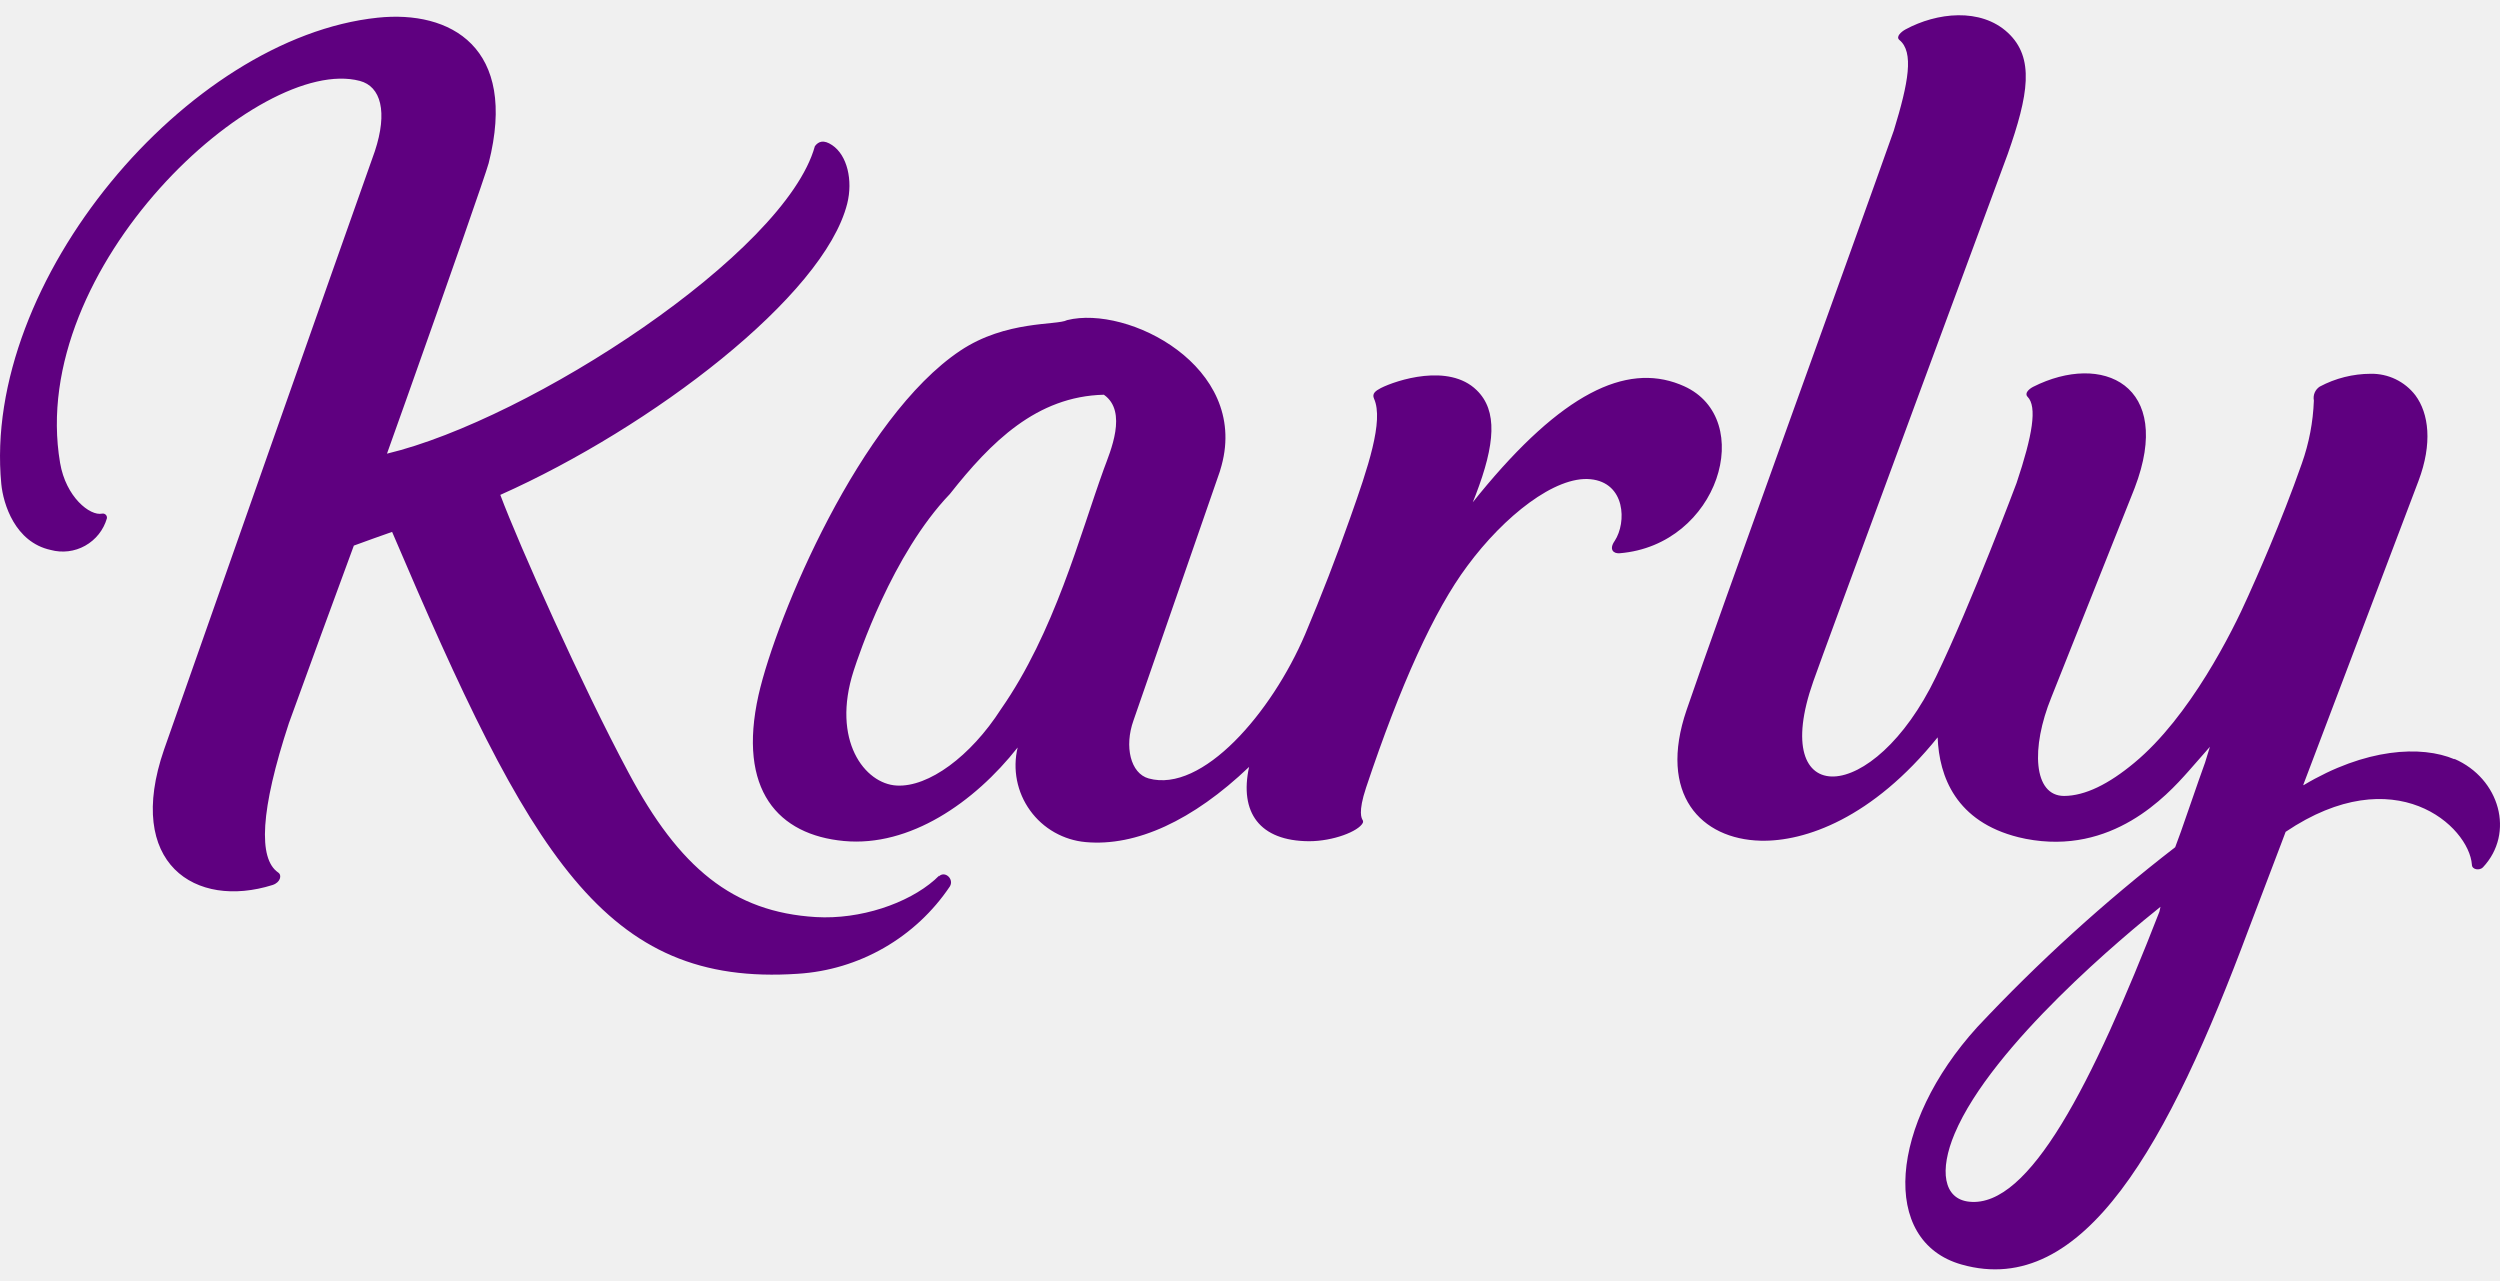
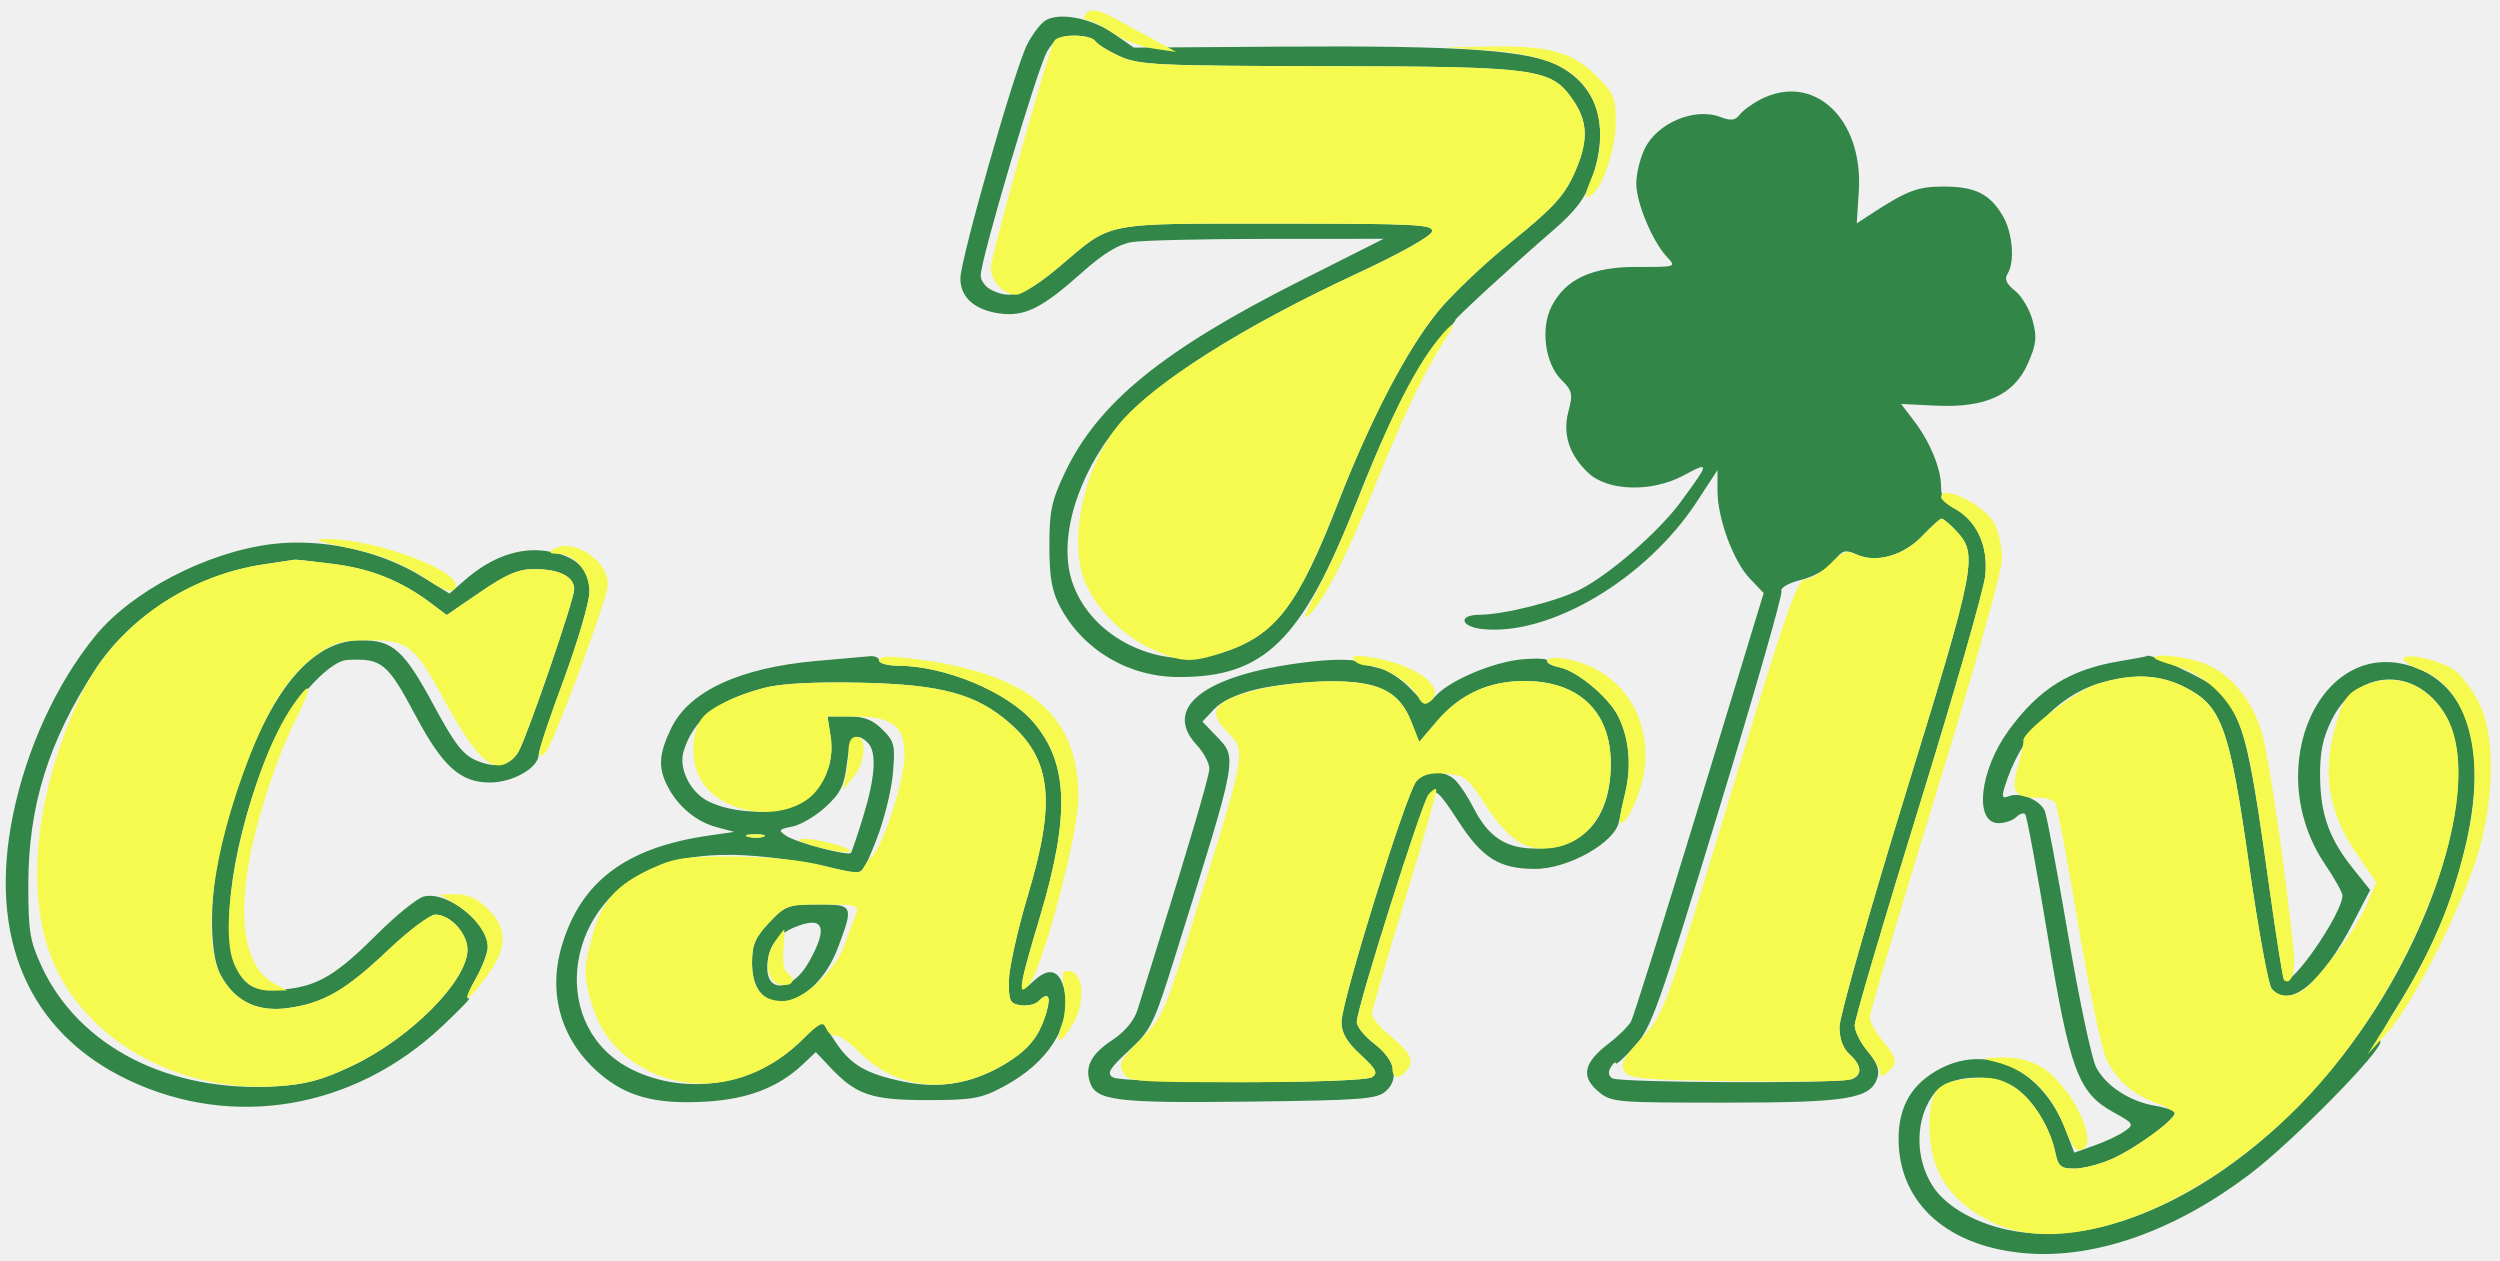
- <svg xmlns="http://www.w3.org/2000/svg" width="82" height="42" viewBox="0 0 82 42" fill="none">
-   <g id="logo" clip-path="url(#clip0_8947_350)">
-     <g id="Group">
-       <path id="Vector" d="M62.5 0.965C63.526 0.408 64.966 0.247 65.856 1.072C66.746 1.897 66.532 3.12 65.856 5.045C65.856 5.045 64.351 9.111 62.801 13.307L62.403 14.387C60.989 18.217 59.641 21.874 59.476 22.35C57.978 26.595 61.443 26.472 63.5 22.198C64.659 19.804 66.144 15.841 66.144 15.841C66.668 14.278 66.826 13.337 66.503 13.013C66.396 12.9 66.548 12.761 66.683 12.69C68.952 11.541 71.313 12.618 70.019 16L69.965 16.138C69.578 17.116 67.285 22.871 67.285 22.871C66.609 24.531 66.69 26.107 67.703 26.107C68.389 26.103 69.163 25.722 70.007 25.019C71.825 23.515 73.229 20.707 73.734 19.565C73.964 19.057 74.821 17.145 75.5 15.204C75.736 14.539 75.869 13.844 75.895 13.139C75.878 13.052 75.887 12.961 75.921 12.88C75.956 12.798 76.014 12.728 76.089 12.68C76.603 12.406 77.176 12.262 77.759 12.26C78.041 12.255 78.321 12.316 78.575 12.438C78.83 12.561 79.052 12.741 79.224 12.965C79.667 13.563 79.79 14.544 79.327 15.773C79.207 16.093 75.552 25.731 75.552 25.731V25.757C77.593 24.534 79.422 24.444 80.505 24.903L80.502 24.89C81.997 25.537 82.492 27.33 81.44 28.449C81.337 28.559 81.078 28.533 81.078 28.359C80.984 27.106 78.561 24.864 74.969 27.284L74.824 27.669L73.756 30.477C71.136 37.495 68.353 42.613 64.341 41.477C61.653 40.717 61.964 36.87 64.856 33.687C66.859 31.551 69.029 29.579 71.346 27.789C71.414 27.601 71.476 27.439 71.534 27.278C71.812 26.498 72.025 25.844 72.326 25.013L72.485 24.495C72.307 24.695 71.987 25.068 71.773 25.307C71.061 26.107 69.279 28.064 66.444 27.514L66.21 27.462C64.16 26.954 63.602 25.476 63.555 24.185C61.413 26.841 59.204 27.611 57.748 27.575C55.8 27.527 54.37 26.061 55.321 23.285C56.379 20.179 60.821 7.953 62.116 4.285C62.601 2.705 62.782 1.705 62.3 1.311C62.177 1.208 62.352 1.046 62.5 0.965ZM70.864 29.743C69.761 30.623 65.338 34.273 64.112 37.184C63.607 38.381 63.736 39.333 64.6 39.417C66.56 39.611 68.612 35.599 70.828 29.905L70.864 29.743ZM16.028 5.352C15.941 5.684 14.709 9.212 13.327 13.101L13.118 13.687L12.908 14.276L12.693 14.88C17.384 13.757 25.757 8.31 26.728 4.795C26.848 4.634 27.018 4.575 27.294 4.76C27.789 5.09 27.98 5.915 27.789 6.678C27.025 9.716 21.373 14.019 16.41 16.232C17.022 17.869 19.092 22.499 20.616 25.343C22.279 28.462 24.036 29.918 26.763 30.08C28.223 30.165 29.777 29.633 30.656 28.86L30.804 28.72L30.791 28.75C30.985 28.546 31.302 28.827 31.157 29.073C30.601 29.902 29.861 30.592 28.996 31.089C28.13 31.587 27.161 31.878 26.165 31.94C19.82 32.367 17.391 28.07 12.861 17.446C12.495 17.572 12.052 17.734 11.606 17.896C11.531 18.083 9.536 23.538 9.476 23.719C8.532 26.589 8.471 28.161 9.118 28.614C9.263 28.704 9.192 28.947 8.94 29.028C6.413 29.824 4.087 28.332 5.381 24.586C6.542 21.27 11.071 8.406 12.295 4.96C12.722 3.666 12.492 2.835 11.803 2.654C8.506 1.78 0.877 8.749 1.971 15.184C2.161 16.304 2.951 16.931 3.349 16.847C3.371 16.843 3.393 16.844 3.414 16.85C3.435 16.857 3.455 16.869 3.47 16.884C3.486 16.9 3.497 16.919 3.503 16.941C3.509 16.962 3.51 16.984 3.505 17.006C3.394 17.386 3.139 17.706 2.794 17.899C2.449 18.093 2.041 18.142 1.66 18.038C0.49 17.782 0.107 16.527 0.043 15.88C-0.601 9.22 6.148 1.23 12.389 0.58C14.767 0.33 16.998 1.54 16.028 5.352ZM40.068 15.265L40.008 15.472L37.178 23.632C36.874 24.482 37.078 25.369 37.679 25.534C39.436 26.016 41.707 23.389 42.81 20.801C43.34 19.544 43.833 18.272 44.286 16.986C44.868 15.343 45.392 13.803 45.069 13.078C44.994 12.91 45.114 12.822 45.292 12.728C45.797 12.473 47.518 11.903 48.433 12.796C49.128 13.47 49.042 14.567 48.403 16.233L48.307 16.475L48.527 16.202C51.23 12.902 53.319 11.91 55.09 12.605L55.237 12.667C57.618 13.741 56.383 17.882 53.121 18.147C52.921 18.164 52.765 18.021 52.963 17.74C53.358 17.135 53.319 15.831 52.167 15.718C51.015 15.605 49.337 16.925 48.129 18.562C47.045 20.012 45.929 22.473 44.807 25.835C44.535 26.653 44.664 26.847 44.697 26.902C44.705 26.916 44.709 26.933 44.709 26.949C44.709 26.965 44.705 26.982 44.697 26.996C44.554 27.268 43.732 27.592 42.937 27.592C41.312 27.585 40.646 26.647 40.97 25.155C39.122 26.919 37.259 27.769 35.615 27.621C35.253 27.59 34.903 27.48 34.587 27.301C34.271 27.122 33.998 26.877 33.786 26.582C33.574 26.288 33.427 25.951 33.357 25.594C33.287 25.238 33.294 24.871 33.379 24.518C31.953 26.327 29.837 27.786 27.682 27.585C25.527 27.385 24.182 25.919 24.88 22.797C25.47 20.199 28.22 13.687 31.5 11.5C33 10.5 34.666 10.678 35 10.5C36.5 11 36.723 11.452 36.207 12.947C34 13 32.5 14.5 31.157 16.202C29.256 18.188 28.156 21.519 28 22C27.263 24.287 28.365 25.709 29.41 25.766C30.455 25.826 31.84 24.806 32.83 23.263C34.59 20.739 35.411 17.578 36.207 15.381C36.411 14.821 37 13.5 36.207 12.947C35.99 13.043 34.792 10.614 35 10.5C37 10 40.951 12.017 40.068 15.265Z" fill="#5F0080" />
-     </g>
-   </g>
-   <defs>
-     <clipPath id="clip0_8947_350">
-       <rect width="82" height="42" fill="white" />
-     </clipPath>
-   </defs>
+ <svg xmlns="http://www.w3.org/2000/svg" width="492" height="248" viewBox="0 0 492 248" version="1.1">
+   <path d="M 205.743 4.029 C 204.777 4.622, 203.146 6.771, 202.120 8.804 C 199.682 13.632, 189 51.093, 189 54.815 C 189 58.521, 191.835 61.034, 196.760 61.695 C 201.672 62.353, 205.059 60.664, 212.954 53.620 C 217.124 49.899, 220.100 48.080, 222.725 47.646 C 224.801 47.303, 236.803 47.017, 249.395 47.011 L 272.291 47 255.895 55.262 C 228.837 68.896, 216.078 79.289, 209.590 92.980 C 206.929 98.594, 206.502 100.612, 206.517 107.500 C 206.531 113.740, 207.006 116.380, 208.676 119.500 C 213.197 127.947, 222.057 133.192, 231.884 133.239 C 248.877 133.322, 256.226 126.082, 267.061 98.587 C 273.465 82.335, 279.354 70.828, 283.534 66.395 C 285.295 64.528, 286.588 63, 286.408 63 C 285.961 63, 298.278 51.686, 305.577 45.392 C 310.098 41.492, 311.914 39.094, 313.250 35.257 C 316.787 25.099, 314.625 17.361, 307.068 13.129 C 301.270 9.883, 287.986 8.933, 251.822 9.178 L 223.144 9.372 219.145 6.601 C 214.747 3.553, 208.479 2.350, 205.743 4.029 M 206.107 10.064 C 204.246 13.124, 193 51.023, 193 54.234 C 193 55.166, 193.870 56.395, 194.934 56.965 C 198.899 59.087, 201.863 58.093, 208.589 52.388 C 219.025 43.535, 216.585 44.013, 251.323 44.006 C 278.816 44.001, 282.112 44.170, 281.823 45.571 C 281.634 46.492, 275.438 49.956, 266.863 53.936 C 244.216 64.447, 226.870 75.481, 220.118 83.673 C 211.941 93.593, 208.227 106.098, 210.980 114.440 C 214.688 125.675, 228.455 132.245, 240.411 128.484 C 250.926 125.177, 255.510 119.227, 263.529 98.479 C 269.658 82.620, 276.852 68.852, 282.912 61.384 C 285.641 58.020, 292.229 51.765, 297.553 47.483 C 305.246 41.296, 307.719 38.652, 309.606 34.599 C 312.590 28.191, 312.622 24.218, 309.723 19.916 C 305.356 13.437, 303.125 13.118, 261.500 13.032 C 227.562 12.962, 224.159 12.801, 220.373 11.082 C 218.104 10.052, 215.940 8.711, 215.564 8.104 C 215.189 7.497, 213.327 7, 211.426 7 C 208.643 7, 207.608 7.596, 206.107 10.064 M 346.500 19.549 C 344.850 20.395, 342.993 21.752, 342.374 22.565 C 341.497 23.717, 340.651 23.818, 338.554 23.021 C 333.460 21.084, 326.072 24.222, 323.635 29.357 C 322.736 31.252, 322.010 34.309, 322.022 36.151 C 322.047 39.965, 325.202 47.517, 328.027 50.527 C 329.928 52.552, 329.924 52.554, 322.215 52.527 C 313.348 52.496, 308.145 54.884, 305.364 60.262 C 303.145 64.554, 304.045 71.499, 307.233 74.687 C 309.438 76.893, 309.583 77.522, 308.669 80.945 C 307.475 85.420, 308.802 89.526, 312.594 93.088 C 316.428 96.690, 325.096 96.916, 331.312 93.576 C 336.523 90.776, 336.507 90.939, 330.803 98.724 C 326.499 104.598, 316.832 113.025, 310.960 116.020 C 306.412 118.341, 295.954 120.964, 291.167 120.985 C 286.839 121.004, 287.416 123.378, 291.854 123.815 C 305.176 125.128, 324.038 113.885, 333.943 98.726 L 338 92.517 338 96.547 C 338 102.021, 341.114 110.466, 344.396 113.891 L 347.095 116.709 334.494 158.021 C 327.563 180.743, 321.488 200.089, 320.994 201.012 C 320.500 201.934, 318.530 203.884, 316.615 205.344 C 311.703 209.091, 311.068 211.802, 314.428 214.691 C 317.059 216.955, 317.552 217, 339.588 217 C 363.675 217, 368.147 216.263, 369.477 212.073 C 369.948 210.590, 369.382 209.054, 367.573 206.905 C 366.158 205.223, 365 202.923, 365 201.794 C 365 200.665, 370.653 181.462, 377.563 159.120 C 384.473 136.779, 390.382 116.174, 390.695 113.331 C 391.343 107.435, 389.023 102.421, 384.534 100.018 C 382.728 99.052, 382 97.840, 382 95.799 C 382 92.204, 379.841 86.968, 376.619 82.750 L 374.137 79.500 380.995 79.829 C 390.749 80.297, 396.345 77.736, 399.081 71.551 C 400.764 67.744, 400.914 66.393, 400.018 63.065 C 399.431 60.888, 397.876 58.261, 396.560 57.226 C 394.872 55.898, 394.433 54.927, 395.069 53.922 C 396.601 51.503, 396.087 45.655, 394.050 42.314 C 391.459 38.065, 388.642 36.714, 382.374 36.714 C 377.355 36.714, 375.181 37.559, 367.867 42.351 L 365.408 43.963 365.812 37.619 C 366.720 23.353, 356.939 14.201, 346.500 19.549 M 378.271 105.520 C 374.585 109.380, 369.206 110.871, 365.333 109.106 C 363.124 108.099, 362.578 108.267, 360.833 110.485 C 359.681 111.949, 357.019 113.470, 354.494 114.106 C 351.900 114.759, 350.321 115.674, 350.589 116.370 C 350.835 117.013, 345.243 136.529, 338.162 159.739 C 326.284 198.670, 325.005 202.253, 321.643 205.973 C 319.640 208.191, 317.993 209.667, 317.985 209.253 C 317.976 208.839, 317.550 209.163, 317.037 209.974 C 316.423 210.945, 316.513 211.706, 317.303 212.208 C 318.717 213.108, 362.113 213.278, 364.418 212.393 C 366.568 211.568, 366.406 209.678, 364 207.500 C 362.705 206.328, 362.001 204.424, 362.004 202.095 C 362.006 200.118, 367.891 179.375, 375.081 156 C 389.008 110.724, 389.316 109.095, 384.865 104.357 C 383.648 103.060, 382.392 102.031, 382.076 102.069 C 381.759 102.107, 380.047 103.659, 378.271 105.520 M 53.464 107.082 C 40.661 108.672, 25.925 116.348, 18.738 125.170 C 11.129 134.508, 5.272 147.232, 2.579 160.271 C -2.442 184.578, 5.660 203.239, 25.280 212.556 C 45.909 222.352, 69.686 218.281, 87 201.989 C 90.575 198.625, 92.954 196.142, 92.288 196.472 C 91.621 196.802, 92.178 195.143, 93.526 192.786 C 94.873 190.429, 95.981 187.548, 95.988 186.385 C 96.015 181.630, 87.995 175.283, 83.413 176.433 C 82.108 176.760, 77.938 180.131, 74.145 183.924 C 66.429 191.640, 62.752 193.900, 56.734 194.625 C 50.729 195.349, 48.436 194.439, 46.619 190.610 C 43.131 183.259, 45.870 164.781, 52.980 147.702 C 56.471 139.317, 64.419 130.093, 68.332 129.885 C 75.164 129.522, 76.222 130.386, 81.829 140.908 C 87.145 150.887, 90.620 154, 96.442 154 C 100.920 154, 106 151.088, 106 148.520 C 106 147.786, 108.250 141.071, 111 133.598 C 113.750 126.124, 116 118.433, 116 116.505 C 116 111.879, 113.300 109.318, 107.508 108.449 C 102.225 107.657, 96.634 109.648, 91.485 114.155 L 88.452 116.811 82.976 113.433 C 74.699 108.327, 63.261 105.865, 53.464 107.082 M 51.938 111.063 C 38.543 113.034, 25.761 121.001, 18.759 131.742 C 9.554 145.860, 5.597 158.542, 5.574 174 C 5.559 183.256, 5.869 185.173, 8.189 190.175 C 15.549 206.047, 33.413 215.135, 54.581 213.776 C 60.167 213.418, 63.521 212.500, 69.340 209.736 C 80.795 204.296, 92 192.999, 92 186.889 C 92 183.689, 88.614 180, 85.678 180 C 84.608 180, 80.435 183.132, 76.406 186.959 C 68.008 194.936, 63.561 197.495, 56.500 198.411 C 50.494 199.191, 46.084 196.969, 43.368 191.794 C 41.011 187.303, 41.220 174.783, 43.815 164.969 C 50.640 139.157, 59.824 126, 71.015 126 C 77.378 126, 79.479 127.893, 85.495 139.046 C 89.509 146.487, 91.144 148.580, 93.818 149.697 C 97.713 151.325, 100.566 150.679, 102.094 147.825 C 103.990 144.282, 113 117.971, 113 115.978 C 113 113.474, 110.083 112, 105.129 112 C 102.023 112, 99.647 113.013, 94.523 116.521 L 87.920 121.041 84.710 118.635 C 78.942 114.311, 73.089 111.957, 65.732 111.001 C 61.754 110.484, 58.275 110.103, 58 110.153 C 57.725 110.203, 54.997 110.612, 51.938 111.063 M 160.500 130.087 C 145.511 131.438, 135.609 136.045, 132.096 143.302 C 129.640 148.376, 129.476 151.093, 131.405 154.800 C 133.459 158.748, 137.020 161.708, 141 162.777 L 144.500 163.717 139.500 164.438 C 123.130 166.801, 114.232 173.514, 110.513 186.307 C 107.773 195.734, 110.515 204.861, 118.016 211.281 C 123.358 215.854, 129.074 217.368, 138.857 216.802 C 147.196 216.319, 153.161 214.027, 158.028 209.436 L 160.555 207.052 163.396 210.061 C 168.523 215.494, 171.510 216.500, 182.500 216.499 C 191.401 216.499, 193.050 216.207, 197.500 213.842 C 206.302 209.167, 210.987 201.772, 209.484 194.929 C 208.596 190.886, 206.460 190.220, 203.449 193.048 C 200.194 196.105, 200.294 195.038, 204.618 180.590 C 210.618 160.535, 210.285 150.198, 203.379 142.130 C 198.278 136.170, 185.993 131.041, 176.750 131.012 C 174.688 131.005, 173 130.550, 173 130 C 173 129.450, 172.213 129.062, 171.250 129.138 C 170.287 129.213, 165.450 129.640, 160.500 130.087 M 258.906 130.117 C 237.841 132.313, 228.414 138.949, 235.500 146.595 C 236.875 148.078, 238 150.180, 238 151.265 C 238 152.877, 233.613 167.611, 223.846 198.798 C 223.201 200.857, 221.359 203.058, 218.939 204.659 C 214.814 207.389, 213.492 209.823, 214.466 212.892 C 215.653 216.632, 219.503 217.114, 245.725 216.800 C 268.074 216.533, 271.007 216.307, 272.754 214.725 C 275.480 212.255, 274.530 208.506, 270.375 205.337 C 268.519 203.921, 267.008 202.029, 267.018 201.131 C 267.050 198.113, 279.950 157.621, 281.313 156.258 C 282.446 155.126, 283.354 155.979, 286.965 161.561 C 291.718 168.911, 295.079 171, 302.152 171 C 308.643 171, 317.900 165.769, 318.605 161.702 C 318.720 161.041, 319.318 158.318, 319.933 155.650 C 321.123 150.499, 320.575 145.165, 318.417 140.898 C 316.538 137.181, 310.337 132.017, 306.934 131.337 C 305.338 131.018, 304.235 130.429, 304.483 130.028 C 304.730 129.628, 302.585 129.496, 299.716 129.736 C 294.019 130.211, 285.346 133.855, 282.547 136.948 C 280.802 138.876, 280.729 138.855, 277.584 135.521 C 275.829 133.660, 273.067 131.854, 271.446 131.508 C 269.826 131.162, 267.825 130.553, 267 130.155 C 266.175 129.756, 262.533 129.739, 258.906 130.117 M 417.121 130.127 C 407.350 131.750, 401.202 135.597, 395.252 143.811 C 389.558 151.671, 388.460 162, 393.319 162 C 394.574 162, 396.132 161.468, 396.783 160.817 C 397.434 160.166, 398.228 159.895, 398.549 160.215 C 398.869 160.535, 400.847 171.207, 402.946 183.929 C 407.350 210.629, 408.984 215.046, 415.869 218.861 C 419.975 221.135, 420.056 221.273, 418.100 222.642 C 416.984 223.424, 414.302 224.688, 412.140 225.450 L 408.210 226.837 406.507 222.379 C 402.022 210.636, 391.474 205.396, 382.023 210.217 C 376.250 213.161, 373.546 217.761, 373.643 224.472 C 373.824 236.946, 383.444 245.436, 398.782 246.656 C 412.425 247.742, 428.019 242.228, 442.697 231.129 C 451.261 224.653, 469.296 206.288, 468.444 204.910 C 468.174 204.472, 469.476 201.726, 471.339 198.807 C 475.924 191.624, 479.876 183.672, 482.166 177.022 C 490.450 152.972, 488.009 136.224, 475.526 131.457 C 457.027 124.392, 444.686 150.959, 457.572 170.108 C 459.458 172.909, 461 175.655, 461 176.211 C 461 179.728, 450.972 194.305, 449.538 192.871 C 449.280 192.613, 447.917 184.099, 446.509 173.951 C 442.450 144.684, 441.244 140.345, 435.751 135.220 C 433.941 133.531, 422.612 128.308, 422.514 129.117 C 422.506 129.181, 420.079 129.636, 417.121 130.127 M 412.909 134.554 C 404.688 137.086, 397.534 144.994, 394.504 154.901 C 393.904 156.862, 394.067 157.188, 395.393 156.679 C 397.652 155.813, 401.584 157.482, 402.445 159.673 C 402.839 160.678, 404.910 171.729, 407.046 184.231 C 409.181 196.733, 411.642 208.340, 412.513 210.025 C 414.428 213.729, 419.172 216.807, 424.250 217.640 C 426.313 217.979, 428 218.610, 428 219.044 C 428 220.353, 420.494 225.875, 415.852 227.981 C 413.458 229.067, 410.073 229.966, 408.329 229.978 C 405.554 229.997, 405.073 229.595, 404.471 226.750 C 403.378 221.588, 399.860 216.076, 396.224 213.830 C 391.747 211.062, 383.501 211.663, 380.838 214.951 C 376.872 219.849, 376.694 227.832, 380.424 233.524 C 383.134 237.660, 389.363 241.070, 396.413 242.278 C 418.590 246.077, 447.430 228.794, 466.296 200.400 C 481.133 178.069, 487.755 151.804, 481.318 140.813 C 475.561 130.983, 463.903 131.455, 458.857 141.723 C 457.081 145.339, 456.531 148.080, 456.595 153 C 456.690 160.377, 458.435 165.170, 463.169 171.061 L 466.449 175.142 463.184 181.438 C 456.932 193.496, 450.509 198.728, 447.060 194.572 C 446.409 193.787, 444.403 182.789, 442.603 170.132 C 438.761 143.106, 437.251 138.923, 430.011 135.250 C 424.959 132.687, 419.668 132.471, 412.909 134.554 M 150.500 135.352 C 141.317 137.720, 136.513 141.474, 134.540 147.824 C 133.506 151.152, 135.773 155.831, 139.303 157.657 C 144.094 160.134, 152.855 160.459, 157 158.313 C 161.729 155.864, 164.259 150.762, 163.479 145.250 L 162.877 141 166.984 141 C 170.067 141, 171.735 141.644, 173.676 143.585 C 176.052 145.961, 176.216 146.666, 175.708 152.335 C 175.404 155.726, 173.935 161.579, 172.445 165.341 C 169.899 171.768, 169.577 172.146, 167.118 171.572 C 148.890 167.317, 137.089 167.141, 128.206 170.990 C 110.522 178.653, 108.240 202.589, 124.439 210.514 C 135.279 215.818, 148.769 213.535, 157.586 204.905 L 161.672 200.906 164.332 204.925 C 167.427 209.602, 170.405 211.341, 178 212.904 C 184.864 214.316, 191.216 213.235, 197.422 209.599 C 202.381 206.692, 204.560 204.020, 205.965 199.123 C 206.880 195.930, 206.249 195.151, 204.315 197.085 C 203.719 197.681, 202.166 198.019, 200.865 197.835 C 198.769 197.538, 198.506 196.988, 198.549 193 C 198.576 190.525, 200.263 182.946, 202.299 176.159 C 207.814 157.769, 206.949 149.552, 198.739 142.344 C 192.178 136.584, 185.297 134.706, 169.500 134.365 C 160.370 134.168, 153.761 134.511, 150.500 135.352 M 247.388 135.627 C 243.531 136.542, 240.421 137.987, 238.958 139.545 L 236.639 142.013 239.319 144.811 C 243.583 149.261, 243.777 148.214, 231.320 188 C 227.036 201.686, 226.520 202.740, 222.140 206.779 C 218.341 210.284, 217.772 211.232, 219 212.014 C 220.992 213.283, 268.036 213.269, 270 212 C 271.243 211.196, 270.858 210.437, 267.750 207.566 C 265.041 205.064, 264 203.280, 264 201.142 C 264 197.069, 276.801 155.915, 278.742 153.750 C 280.702 151.563, 284.351 151.494, 286.461 153.604 C 287.344 154.487, 288.938 156.919, 290.005 159.010 C 292.932 164.748, 296.379 167, 302.231 167 C 311.760 167, 317 161.065, 317 150.272 C 317 139.972, 310.673 133.978, 299.849 134.022 C 292.953 134.050, 287.307 136.655, 282.847 141.866 L 279.305 146.004 277.751 142.047 C 275.374 135.996, 271.274 133.989, 261.500 134.092 C 257.100 134.138, 250.750 134.829, 247.388 135.627 M 166.671 150.250 C 166.169 154.581, 165.441 156.074, 162.515 158.778 C 160.564 160.581, 157.610 162.328, 155.950 162.660 C 153.216 163.207, 153.100 163.379, 154.716 164.489 C 156.580 165.770, 166.857 168.493, 167.449 167.863 C 167.636 167.663, 168.737 164.415, 169.895 160.645 C 172.264 152.928, 172.575 147.975, 170.800 146.200 C 168.462 143.862, 167.276 145.026, 166.671 150.250 M 147.269 164.693 C 148.242 164.947, 149.592 164.930, 150.269 164.656 C 150.946 164.382, 150.150 164.175, 148.500 164.195 C 146.850 164.215, 146.296 164.439, 147.269 164.693 M 151.368 181.571 C 148.606 184.500, 148 185.926, 148 189.500 C 148 201.185, 160.253 198.959, 164.944 186.421 C 168.035 178.159, 167.958 178, 160.868 178 C 155.132 178, 154.519 178.231, 151.368 181.571 M 156.276 182.526 C 152.755 184.006, 151 186.647, 151 190.466 C 151 195.583, 156.002 194.925, 159.145 189.394 C 163.098 182.439, 162.110 180.073, 156.276 182.526" stroke="none" fill="#328648" fill-rule="evenodd" />
+   <path d="M 213.500 3 C 213.160 3.550, 213.447 4, 214.137 4 C 214.828 4, 216.992 5.104, 218.946 6.454 C 220.901 7.804, 224.525 9.204, 227 9.565 L 231.500 10.221 227 7.778 C 224.525 6.434, 221.150 4.587, 219.500 3.673 C 216.055 1.766, 214.379 1.578, 213.500 3 M 207.477 8.036 C 206.332 9.890, 195 50.433, 195 52.678 C 195 55.369, 197.500 58, 200.058 58 C 201.111 58, 204.950 55.474, 208.589 52.388 C 219.025 43.535, 216.585 44.013, 251.323 44.006 C 278.816 44.001, 282.112 44.170, 281.823 45.571 C 281.634 46.492, 275.438 49.956, 266.863 53.936 C 244.751 64.198, 227.138 75.313, 220.455 83.222 C 213.913 90.964, 210.582 104.081, 212.943 112.807 C 214.458 118.409, 220.220 124.717, 226.500 127.647 C 232.434 130.416, 234.380 130.519, 240.715 128.397 C 251.062 124.931, 255.223 119.556, 263.083 99.500 C 269.786 82.397, 276.796 68.922, 282.912 61.384 C 285.641 58.020, 292.229 51.765, 297.553 47.483 C 305.246 41.296, 307.719 38.652, 309.606 34.599 C 312.590 28.191, 312.622 24.218, 309.723 19.916 C 305.356 13.437, 303.125 13.118, 261.500 13.032 C 227.562 12.962, 224.159 12.801, 220.373 11.082 C 218.104 10.052, 215.940 8.711, 215.564 8.104 C 214.701 6.707, 208.332 6.653, 207.477 8.036 M 293.567 9.975 C 304.297 10.772, 310.244 13.508, 313.151 18.984 C 315.388 23.200, 315.531 29.485, 313.500 34.346 C 311.710 38.630, 311.641 39.340, 313.104 38.436 C 315.349 37.048, 317.956 29.397, 317.978 24.132 C 317.998 19.244, 317.663 18.428, 314.227 14.992 C 309.497 10.261, 304.918 8.972, 293.500 9.156 L 284.500 9.301 293.567 9.975 M 281.911 68.250 C 277.625 74.125, 273.082 83.372, 267.543 97.500 C 264.955 104.100, 261.290 112.345, 259.398 115.822 C 257.507 119.299, 256.412 121.863, 256.967 121.521 C 259.731 119.812, 264.570 110.652, 270.517 95.870 C 276.432 81.167, 280.381 72.955, 284.760 66.250 C 287.351 62.284, 285.124 63.847, 281.911 68.250 M 382 97.831 C 382 98.288, 383.140 99.272, 384.534 100.018 C 389.023 102.421, 391.343 107.435, 390.695 113.331 C 390.382 116.174, 384.473 136.779, 377.563 159.120 C 370.653 181.462, 365 200.665, 365 201.794 C 365 202.923, 366.125 205.184, 367.500 206.818 C 368.875 208.452, 370 210.341, 370 211.017 C 370 211.980, 370.323 211.976, 371.500 211 C 373.563 209.288, 373.397 208.260, 370.500 204.818 C 369.125 203.184, 368 201.089, 368 200.163 C 368 199.238, 373.850 179.485, 381 156.268 C 388.639 131.462, 394 112.374, 394 109.978 C 394 107.736, 393.345 104.634, 392.544 103.085 C 390.674 99.469, 382 95.147, 382 97.831 M 378.271 105.520 C 374.639 109.323, 369.203 110.869, 365.462 109.164 C 363.398 108.224, 362.677 108.477, 360.115 111.039 C 358.486 112.667, 356.314 114, 355.287 114 C 353.696 114, 351.509 120.310, 340.469 156.750 C 327.575 199.312, 327.498 199.521, 323.058 204.319 C 319.446 208.221, 318.799 209.458, 319.657 210.819 C 320.583 212.288, 323.287 212.536, 341.108 212.783 C 352.324 212.939, 362.512 212.818, 363.750 212.514 C 366.535 211.831, 366.632 209.882, 364 207.500 C 362.705 206.328, 362.001 204.424, 362.004 202.095 C 362.006 200.118, 367.891 179.375, 375.081 156 C 389.008 110.724, 389.316 109.095, 384.865 104.357 C 383.648 103.060, 382.392 102.031, 382.076 102.069 C 381.759 102.107, 380.047 103.659, 378.271 105.520 M 67.037 107.492 C 74.723 109.024, 79.473 110.890, 84.656 114.412 C 87.136 116.098, 88.764 116.636, 89.413 115.987 C 92.472 112.928, 73.797 105.780, 63.566 106.094 C 61.636 106.153, 62.922 106.671, 67.037 107.492 M 108.773 108.161 C 107.907 108.711, 108.219 108.974, 109.750 108.985 C 113.143 109.008, 116 112.445, 116 116.505 C 116 118.433, 113.750 126.124, 111 133.598 C 105.676 148.067, 105.119 150.320, 107.448 147.964 C 108.759 146.639, 117.984 122.121, 119.491 115.957 C 120.691 111.051, 113.016 105.469, 108.773 108.161 M 51.938 111.063 C 35.992 113.409, 21.971 123.607, 15.588 137.500 C 6.466 157.353, 4.763 177.572, 11.102 190.735 C 18.202 205.479, 35.686 214.854, 54.095 213.788 C 60.221 213.434, 63.242 212.632, 69.305 209.753 C 80.793 204.297, 92 193.007, 92 186.889 C 92 183.689, 88.614 180, 85.678 180 C 84.608 180, 80.435 183.132, 76.406 186.959 C 68.008 194.936, 63.561 197.495, 56.500 198.411 C 50.494 199.191, 46.084 196.969, 43.368 191.794 C 39.638 184.686, 41.857 167.679, 48.896 149.426 C 52.933 138.958, 56.930 132.788, 62.102 129.041 C 65.711 126.426, 67.175 126, 72.539 126 C 80.364 126, 81.555 126.951, 87.563 138 C 92.959 147.922, 96.152 151.404, 99.023 150.493 C 100.111 150.147, 101.493 148.947, 102.094 147.825 C 103.990 144.282, 113 117.971, 113 115.978 C 113 113.474, 110.083 112, 105.129 112 C 102.023 112, 99.647 113.013, 94.523 116.521 L 87.920 121.041 84.710 118.635 C 78.942 114.311, 73.089 111.957, 65.732 111.001 C 61.754 110.484, 58.275 110.103, 58 110.153 C 57.725 110.203, 54.997 110.612, 51.938 111.063 M 173 129.928 C 173 130.518, 174.688 131.005, 176.750 131.012 C 185.993 131.041, 198.278 136.170, 203.379 142.130 C 210.285 150.198, 210.618 160.535, 204.618 180.590 C 200.578 194.090, 200.219 196.248, 202.394 193.964 C 205.023 191.204, 212.258 164.069, 212.250 157 C 212.232 140.385, 202.356 132.286, 178.750 129.528 C 174.908 129.079, 173 129.212, 173 129.928 M 266.406 129.848 C 266.798 130.481, 268.104 131.002, 269.309 131.004 C 272.194 131.009, 277.579 134.345, 279.006 137.011 C 279.905 138.692, 280.431 138.887, 281.549 137.960 C 284.745 135.307, 278.645 130.766, 270.034 129.389 C 266.870 128.884, 265.887 129.008, 266.406 129.848 M 304.555 129.911 C 304.268 130.376, 305.338 131.018, 306.934 131.337 C 310.328 132.016, 316.525 137.169, 318.433 140.898 C 320.685 145.301, 321.143 151.162, 319.674 156.750 C 318.914 159.637, 318.580 162, 318.931 162 C 320.380 162, 323.129 155.710, 323.668 151.158 C 324.927 140.522, 318.559 131.627, 308.289 129.676 C 306.523 129.340, 304.842 129.446, 304.555 129.911 M 424 129.461 C 424 129.715, 425.780 130.402, 427.955 130.988 C 432.887 132.316, 437.527 136.148, 439.928 140.876 C 442.226 145.402, 443.292 150.756, 446.509 173.951 C 447.917 184.099, 449.248 192.581, 449.468 192.801 C 450.823 194.156, 451.819 191.287, 451.403 187.226 C 449.826 171.821, 446.631 149.673, 445.258 144.613 C 443.301 137.406, 438.295 131.717, 432.500 130.116 C 428.390 128.981, 424 128.643, 424 129.461 M 473 129.688 C 473 130.189, 474.574 131.167, 476.498 131.863 C 485.613 135.159, 489.327 148.856, 485.534 165.188 C 482.511 178.207, 478.522 187.480, 470.345 200.500 L 465.949 207.500 470.002 203 C 475.153 197.280, 485.323 176.848, 488.029 166.781 C 490.999 155.732, 490.930 144.432, 487.855 138.299 C 486.560 135.717, 484.375 132.816, 483 131.854 C 480.153 129.861, 473 128.312, 473 129.688 M 412.860 134.568 C 408.602 135.879, 397.824 144.152, 398.200 145.821 C 398.285 146.195, 397.789 148.477, 397.100 150.893 C 395.682 155.862, 396.418 156.958, 401.191 156.985 C 402.671 156.993, 404.167 157.461, 404.515 158.025 C 404.864 158.588, 406.878 169.354, 408.991 181.949 C 411.105 194.544, 413.604 206.470, 414.544 208.452 C 416.517 212.609, 419.760 215.422, 424.597 217.171 C 426.469 217.848, 428 218.724, 428 219.117 C 428 220.364, 420.372 225.930, 415.852 227.981 C 413.458 229.067, 410.073 229.966, 408.329 229.978 C 405.554 229.997, 405.073 229.595, 404.471 226.750 C 403.378 221.588, 399.860 216.076, 396.224 213.830 C 393.609 212.213, 391.770 211.864, 387.861 212.239 C 381.147 212.884, 379.805 214.438, 379.739 221.639 C 379.661 230.208, 383.555 236.275, 391.804 240.439 C 406.249 247.731, 431.927 238.187, 452.042 218.050 C 475.136 194.932, 490.018 155.669, 481.318 140.813 C 477.419 134.155, 470.733 132.018, 464.265 135.363 C 461.758 136.659, 460.937 138.053, 459.456 143.525 C 457.025 152.504, 458.391 160.213, 463.804 168.062 L 467.639 173.624 465.854 177.828 C 464.120 181.911, 460.132 187.625, 455.091 193.250 C 452.403 196.248, 448.926 196.821, 447.060 194.572 C 446.409 193.787, 444.403 182.789, 442.603 170.132 C 438.761 143.106, 437.251 138.923, 430.011 135.250 C 424.949 132.682, 419.668 132.472, 412.860 134.568 M 150.500 135.352 C 144.927 136.789, 139.901 139.190, 138.293 141.184 C 136.258 143.706, 135.844 148.692, 137.368 152.337 C 140.299 159.353, 151.581 162.125, 158.569 157.547 C 162.165 155.191, 164.293 149.696, 163.479 144.873 L 162.824 141 168.190 141 C 175.630 141, 178 142.830, 178 148.575 C 178 153.497, 173.950 166.193, 171.645 168.498 C 170.838 169.305, 170.006 170.483, 169.794 171.117 C 169.517 171.949, 167.472 171.765, 162.455 170.457 C 157.913 169.273, 151.683 168.619, 144.500 168.572 C 135.036 168.510, 132.802 168.822, 128.500 170.804 C 121.108 174.209, 118.417 177.279, 116.449 184.552 C 115.007 189.878, 114.924 191.652, 115.925 195.693 C 117.661 202.698, 121.006 207.141, 127 210.403 C 136.740 215.705, 148.811 213.494, 157.715 204.779 C 161.243 201.325, 162.035 200.928, 162.579 202.344 C 162.936 203.274, 163.754 203.915, 164.397 203.768 C 165.040 203.620, 167.207 205.141, 169.213 207.146 C 176.629 214.562, 187.355 215.498, 197.405 209.609 C 202.381 206.693, 204.559 204.024, 205.965 199.123 C 206.880 195.930, 206.249 195.151, 204.315 197.085 C 203.719 197.681, 202.166 198.019, 200.865 197.835 C 198.769 197.538, 198.506 196.988, 198.549 193 C 198.576 190.525, 200.263 182.946, 202.299 176.159 C 207.814 157.769, 206.949 149.552, 198.739 142.344 C 192.178 136.584, 185.297 134.706, 169.500 134.365 C 160.370 134.168, 153.761 134.511, 150.500 135.352 M 247.090 135.818 C 238.969 137.949, 237.555 139.883, 241.278 143.768 C 245.415 148.087, 245.741 146.355, 233.351 185.886 C 229.225 199.051, 228.465 200.643, 224.396 204.655 C 220.616 208.381, 220.109 209.335, 221.010 211.019 C 222.021 212.907, 223.160 212.999, 245.285 212.985 C 258.551 212.976, 269.143 212.554, 270 212 C 271.243 211.196, 270.858 210.437, 267.750 207.566 C 265.041 205.064, 264 203.280, 264 201.142 C 264 197.044, 276.807 155.908, 278.763 153.727 C 279.894 152.465, 281.524 152.036, 284.419 152.239 C 288.081 152.495, 288.809 153.020, 291.725 157.512 C 296.259 164.495, 299.407 167, 303.651 167 C 311.717 167, 317 160.380, 317 150.272 C 317 139.972, 310.673 133.978, 299.849 134.022 C 292.953 134.050, 287.307 136.655, 282.847 141.866 L 279.305 146.004 277.751 142.047 C 275.378 136.007, 271.274 133.993, 261.500 134.072 C 257.100 134.107, 250.616 134.893, 247.090 135.818 M 57.672 138.752 C 49.333 150.785, 42.480 180.241, 45.916 189.280 C 47.358 193.073, 49.875 195.003, 53.321 194.960 L 56.500 194.920 53.881 193.497 C 48.199 190.409, 46.575 180.811, 49.453 167.315 C 51.303 158.642, 54.951 148.001, 58.423 141.151 C 61.678 134.728, 61.299 133.518, 57.672 138.752 M 166.986 147.750 C 166.979 149.262, 166.716 151.625, 166.401 153 L 165.830 155.500 167.893 153 C 170.344 150.029, 170.726 145, 168.500 145 C 167.534 145, 166.995 145.978, 166.986 147.750 M 281.090 156.391 C 279.790 157.959, 267.046 198.472, 267.018 201.131 C 267.008 202.029, 268.575 203.964, 270.500 205.432 C 272.425 206.900, 274 208.979, 274 210.051 C 274 212.356, 275.279 212.573, 276.957 210.552 C 278.428 208.780, 277.557 207.130, 273.250 203.535 C 271.462 202.043, 270 200.257, 270 199.567 C 270 198.876, 272.934 188.726, 276.520 177.010 C 280.107 165.293, 282.871 155.537, 282.663 155.330 C 282.455 155.122, 281.747 155.599, 281.090 156.391 M 147.269 164.693 C 148.242 164.947, 149.592 164.930, 150.269 164.656 C 150.946 164.382, 150.150 164.175, 148.500 164.195 C 146.850 164.215, 146.296 164.439, 147.269 164.693 M 160.500 166.583 C 163.250 167.355, 166.175 167.844, 167 167.670 C 169.026 167.244, 161.147 164.989, 158 165.095 C 156.358 165.150, 157.217 165.661, 160.500 166.583 M 89.633 177.918 C 93.409 180.220, 96.004 183.714, 95.988 186.473 C 95.981 187.588, 94.873 190.429, 93.526 192.786 C 90.577 197.943, 92 197.363, 96.066 191.750 C 99.867 186.504, 99.870 182.716, 96.077 178.923 C 94.015 176.861, 92.174 176.001, 89.827 176.004 L 86.500 176.007 89.633 177.918 M 151.368 181.571 C 148.606 184.500, 148 185.926, 148 189.500 C 148 194.640, 149.910 197, 154.069 197 C 158.035 197, 164.423 191.109, 166.316 185.705 C 167.126 183.392, 168.109 180.713, 168.501 179.750 C 169.141 178.179, 168.474 178, 161.975 178 C 154.970 178, 154.627 178.115, 151.368 181.571 M 152.450 185.435 C 150.186 188.891, 150.887 193.413, 153.750 193.820 C 156.082 194.151, 156.823 192.627, 154.906 191.442 C 154.304 191.070, 153.979 189.020, 154.183 186.883 C 154.386 184.747, 154.439 183, 154.299 183 C 154.160 183, 153.328 184.096, 152.450 185.435 M 209.450 194.702 C 209.811 196.840, 209.620 199.869, 209.025 201.434 C 207.464 205.540, 208.550 205.780, 210.969 201.863 C 213.570 197.650, 213.390 191.686, 210.646 191.165 C 209.013 190.855, 208.871 191.276, 209.450 194.702 M 392.500 208.929 C 399.149 210.533, 403.625 214.834, 406.510 222.388 C 407.727 225.573, 408.643 226.691, 409.704 226.283 C 413.225 224.932, 407.674 213.601, 401.710 209.965 C 399.674 208.723, 396.854 208.044, 394 208.106 C 389.961 208.195, 389.807 208.279, 392.500 208.929" stroke="none" fill="#f6fa4e" fill-rule="evenodd" />
</svg>
